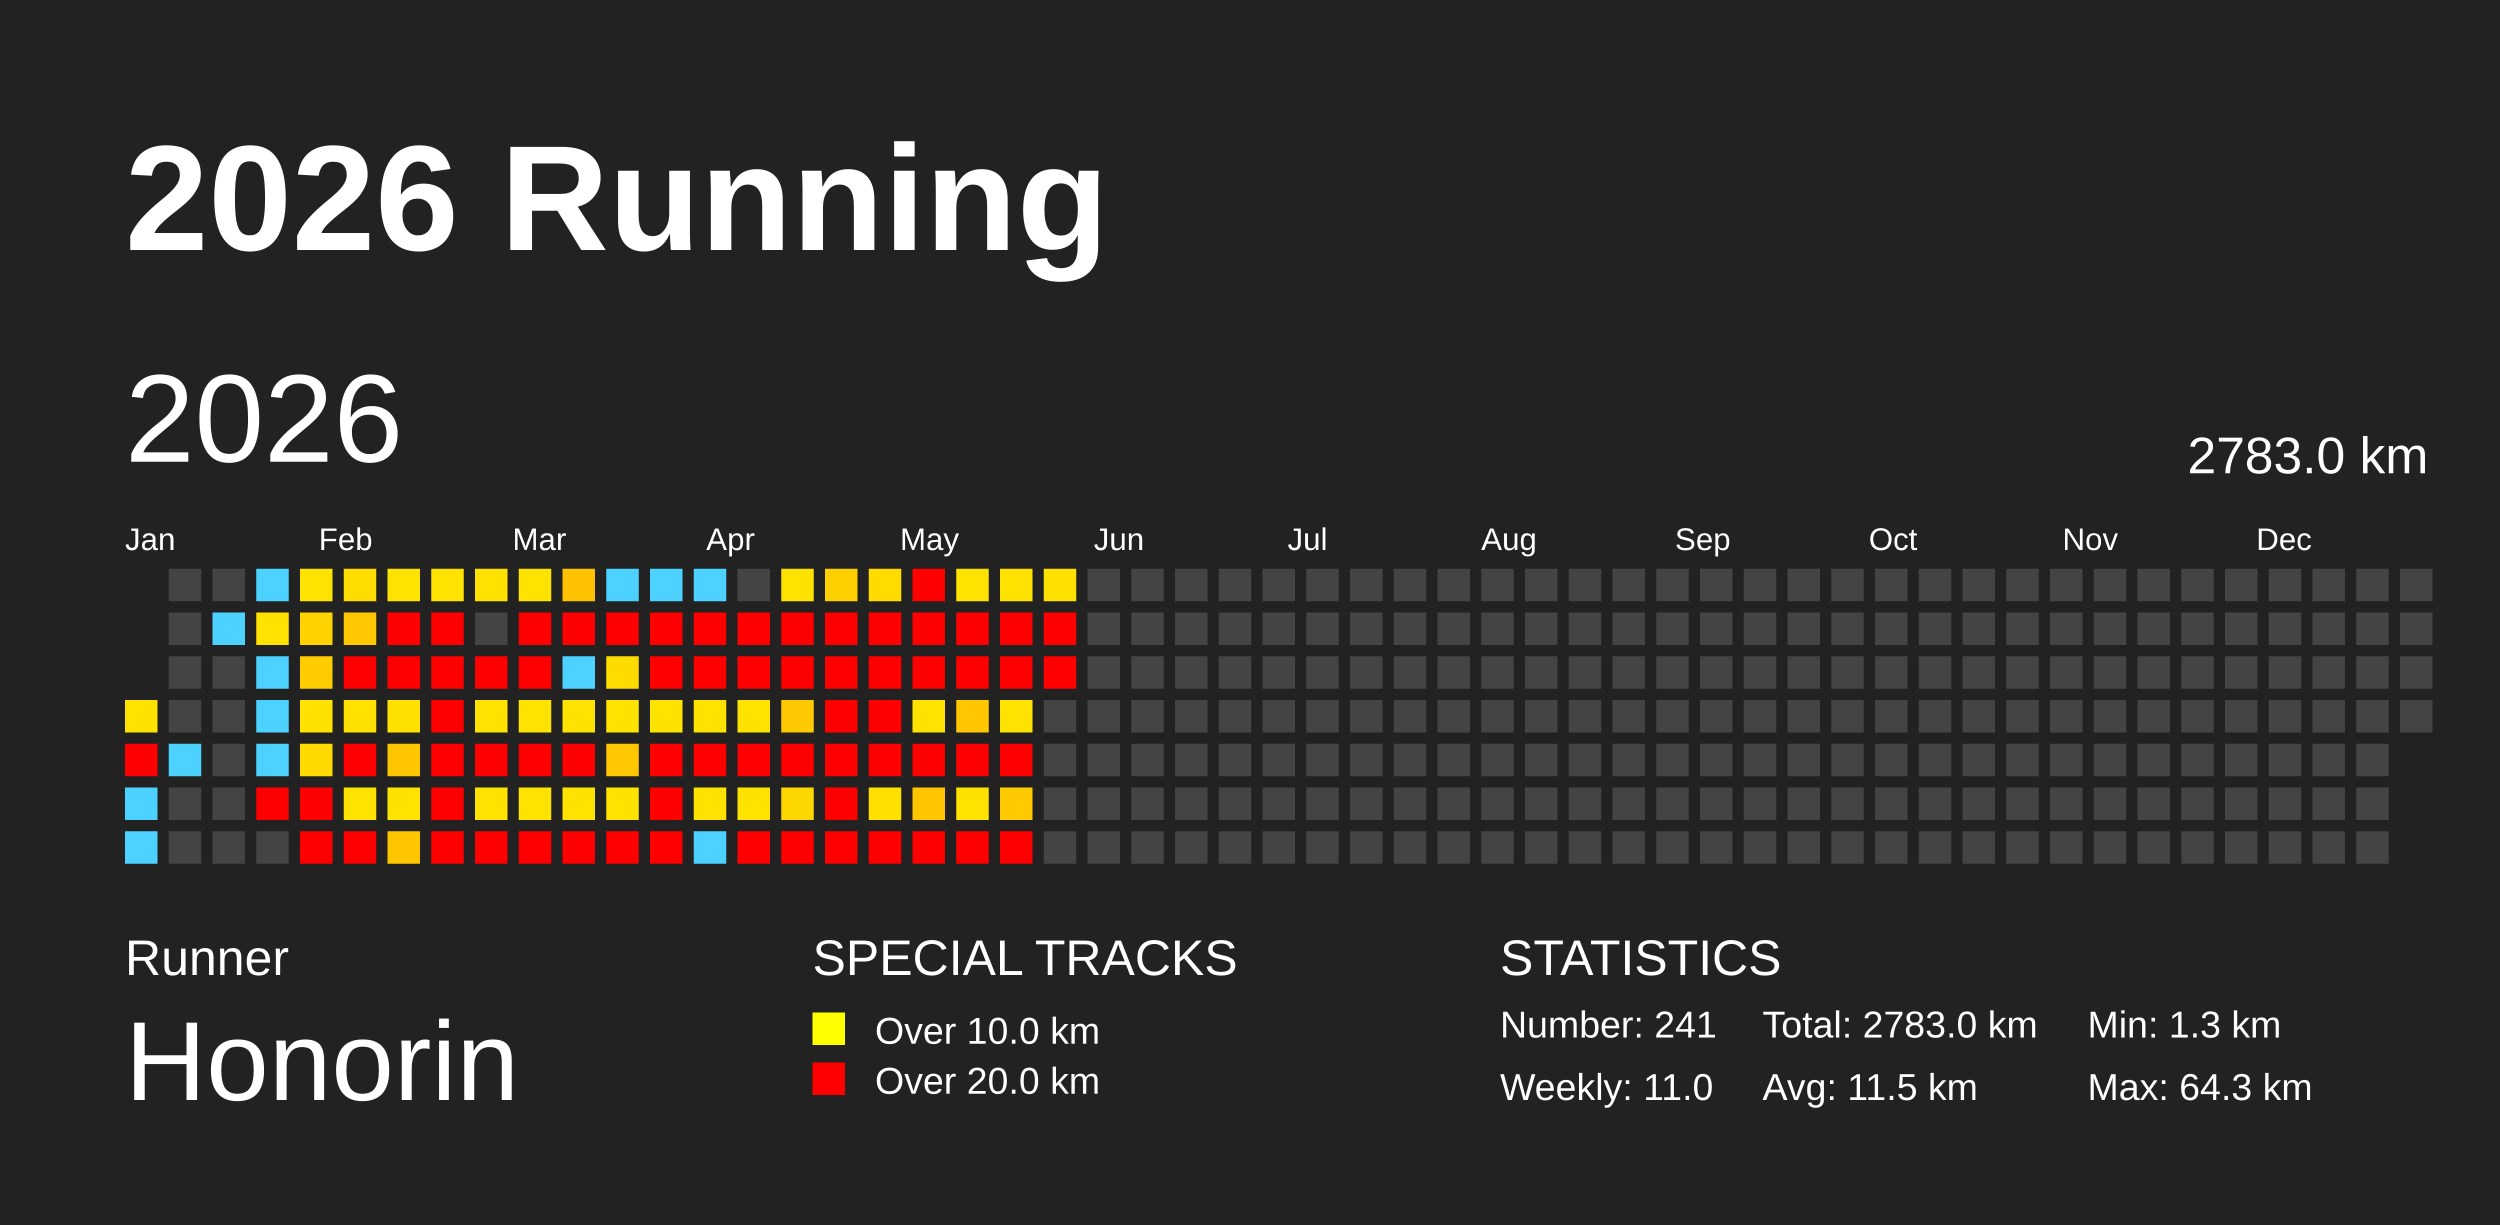
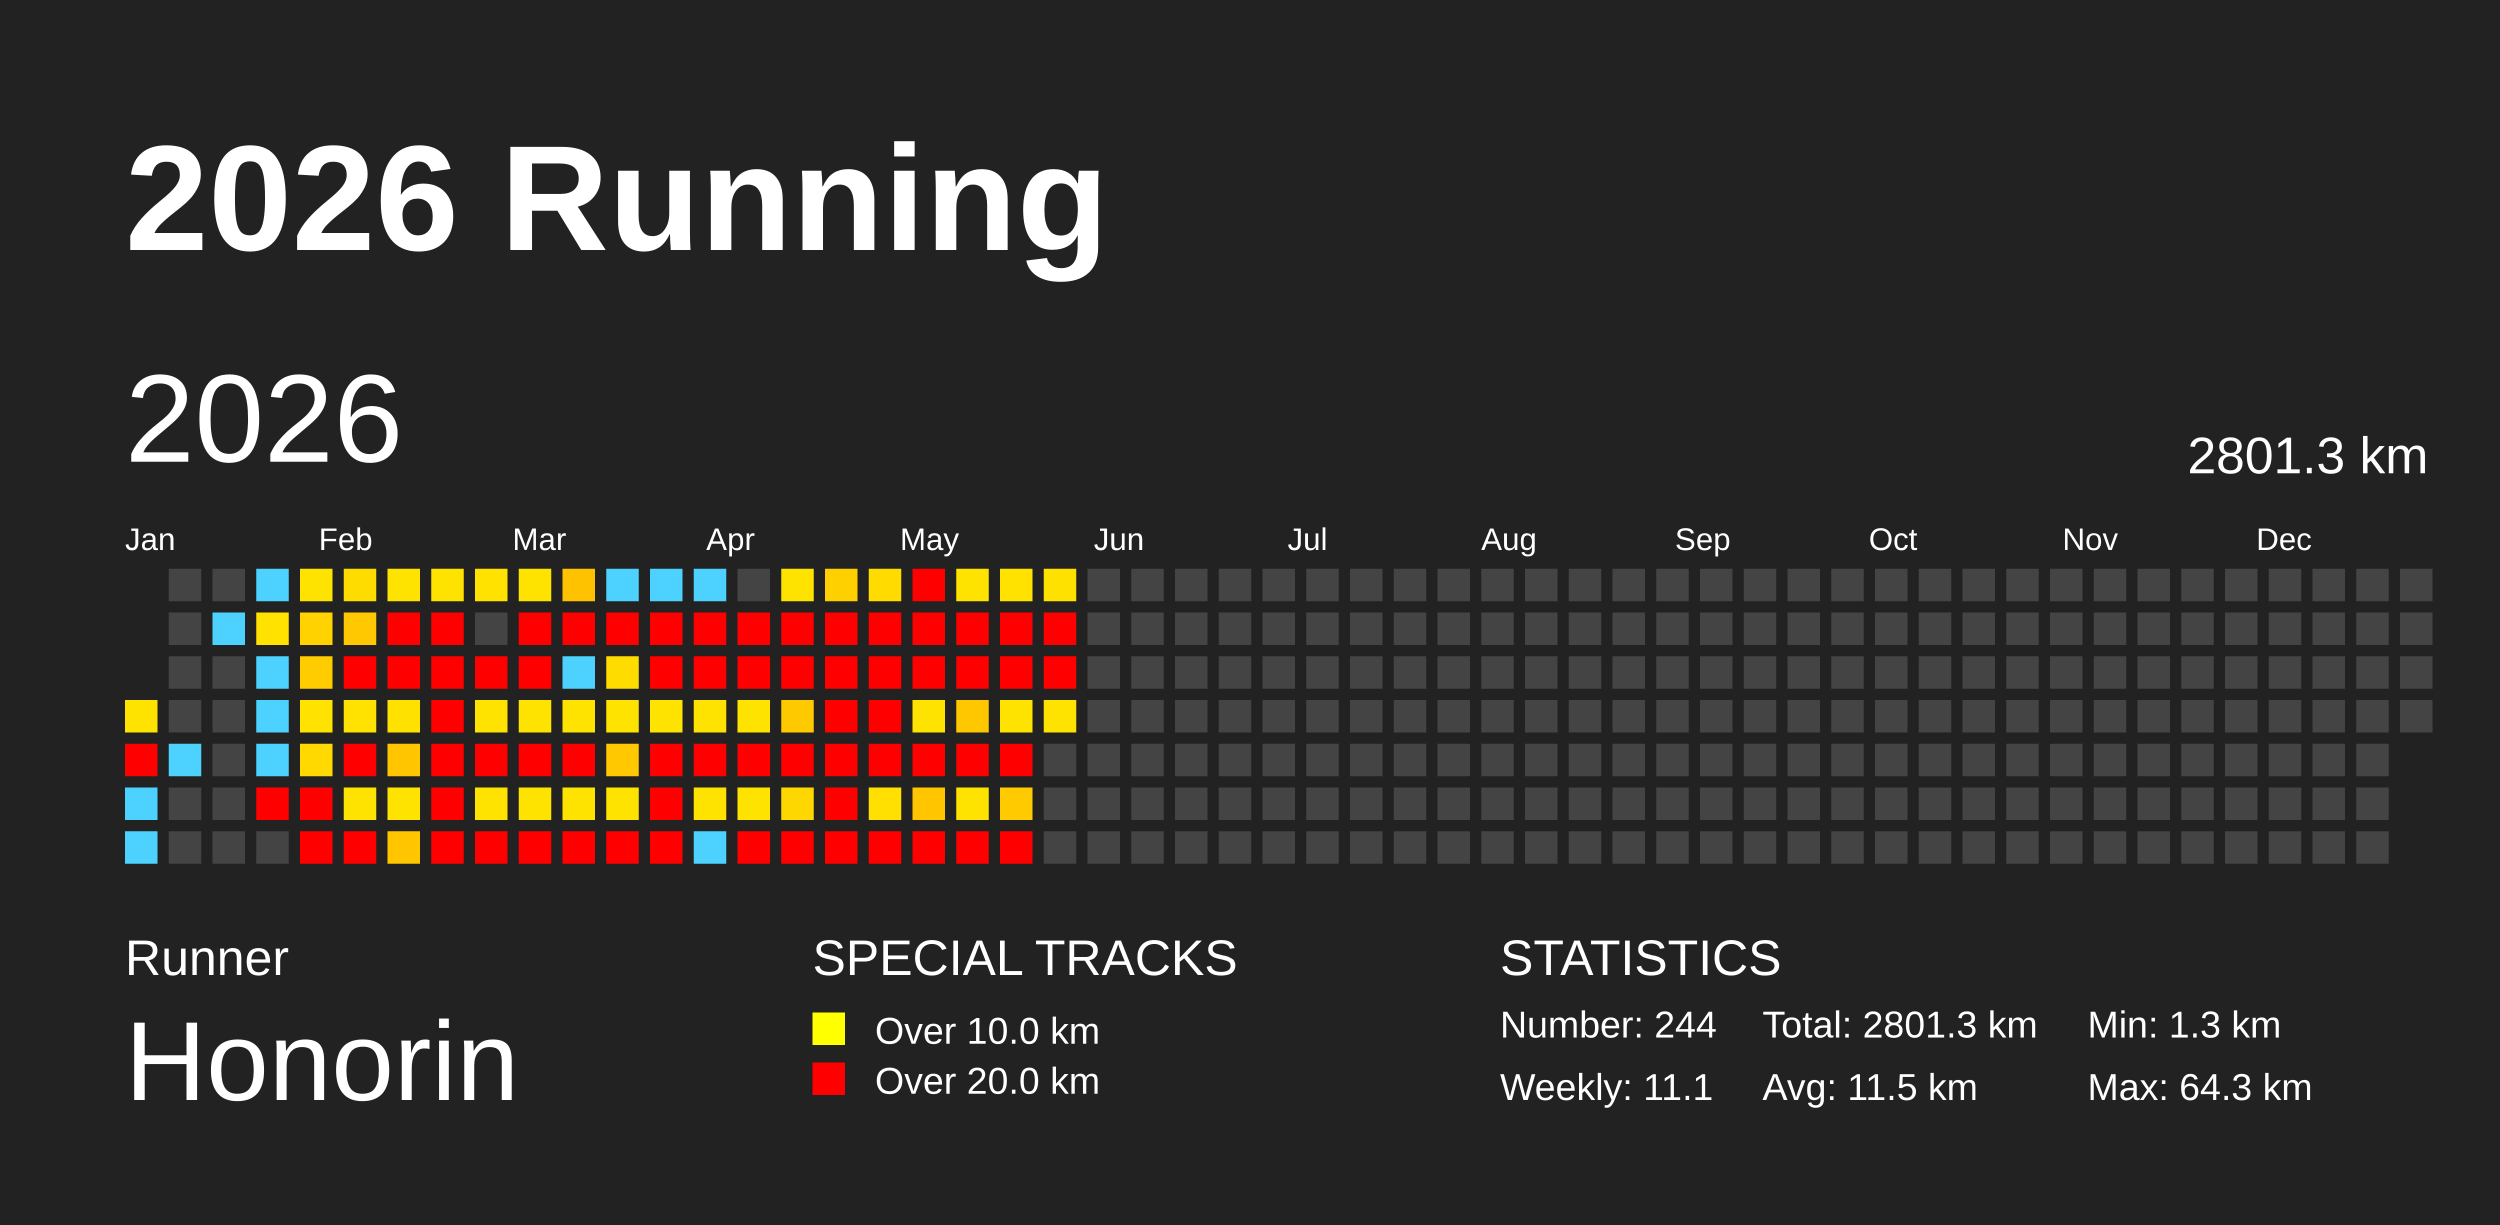
<svg xmlns="http://www.w3.org/2000/svg" baseProfile="full" height="98mm" version="1.1" viewBox="0,0,200,98" width="200mm">
  <defs />
  <rect fill="#222222" height="98" width="200" x="0" y="0" />
  <text fill="#FFFFFF" style="font-size:12px; font-family:Arial; font-weight:bold;" x="10" y="20">2026 Running</text>
  <text fill="#FFFFFF" style="font-size:4px; font-family:Arial" x="10" y="78">Runner</text>
  <text fill="#FFFFFF" style="font-size:9px; font-family:Arial" x="10" y="88">Honorin</text>
  <text fill="#FFFFFF" style="font-size:4px; font-family:Arial" x="65" y="78">SPECIAL TRACKS</text>
  <rect fill="yellow" height="2.6" width="2.6" x="65" y="81" />
  <text fill="#FFFFFF" style="font-size:3px; font-family:Arial" x="70" y="83.5">Over 10.0 km</text>
  <rect fill="red" height="2.6" width="2.6" x="65" y="85" />
  <text fill="#FFFFFF" style="font-size:3px; font-family:Arial" x="70" y="87.5">Over 20.0 km</text>
  <text fill="#FFFFFF" style="font-size:4px; font-family:Arial" x="120" y="78">STATISTICS</text>
-   <text fill="#FFFFFF" style="font-size:3px; font-family:Arial" x="120" y="83">Number: 241</text>
-   <text fill="#FFFFFF" style="font-size:3px; font-family:Arial" x="120" y="88">Weekly: 11.0</text>
-   <text fill="#FFFFFF" style="font-size:3px; font-family:Arial" x="141" y="83">Total: 2783.0 km</text>
+   <text fill="#FFFFFF" style="font-size:3px; font-family:Arial" x="120" y="83">Number: 244</text>
+   <text fill="#FFFFFF" style="font-size:3px; font-family:Arial" x="120" y="88">Weekly: 11.1</text>
+   <text fill="#FFFFFF" style="font-size:3px; font-family:Arial" x="141" y="83">Total: 2801.3 km</text>
  <text fill="#FFFFFF" style="font-size:3px; font-family:Arial" x="141" y="88">Avg: 11.5 km</text>
  <text fill="#FFFFFF" style="font-size:3px; font-family:Arial" x="167" y="83">Min: 1.3 km</text>
  <text fill="#FFFFFF" style="font-size:3px; font-family:Arial" x="167" y="88">Max: 64.3 km</text>
  <text dominant-baseline="hanging" fill="#FFFFFF" style="font-size:10.0px; font-family:Arial;" x="10" y="30">2026</text>
-   <text dominant-baseline="hanging" fill="#FFFFFF" style="font-size:4.125px; font-family:Arial;" x="175" y="35">2783.0 km</text>
+   <text dominant-baseline="hanging" fill="#FFFFFF" style="font-size:4.125px; font-family:Arial;" x="175" y="35">2801.3 km</text>
  <text fill="#FFFFFF" style="font-size:2.5px; font-family:Arial" x="10.0" y="44">Jan</text>
  <text fill="#FFFFFF" style="font-size:2.5px; font-family:Arial" x="25.5" y="44">Feb</text>
  <text fill="#FFFFFF" style="font-size:2.5px; font-family:Arial" x="41.0" y="44">Mar</text>
  <text fill="#FFFFFF" style="font-size:2.5px; font-family:Arial" x="56.5" y="44">Apr</text>
  <text fill="#FFFFFF" style="font-size:2.5px; font-family:Arial" x="72.0" y="44">May</text>
  <text fill="#FFFFFF" style="font-size:2.5px; font-family:Arial" x="87.5" y="44">Jun</text>
  <text fill="#FFFFFF" style="font-size:2.5px; font-family:Arial" x="103.0" y="44">Jul</text>
  <text fill="#FFFFFF" style="font-size:2.5px; font-family:Arial" x="118.5" y="44">Aug</text>
  <text fill="#FFFFFF" style="font-size:2.5px; font-family:Arial" x="134.0" y="44">Sep</text>
  <text fill="#FFFFFF" style="font-size:2.5px; font-family:Arial" x="149.5" y="44">Oct</text>
  <text fill="#FFFFFF" style="font-size:2.5px; font-family:Arial" x="165.0" y="44">Nov</text>
  <text fill="#FFFFFF" style="font-size:2.5px; font-family:Arial" x="180.5" y="44">Dec</text>
  <rect fill="#ffe300" height="2.6" width="2.6" x="10.0" y="56.0" />
  <rect fill="red" height="2.6" width="2.6" x="10.0" y="59.5" />
  <rect fill="#4dd2ff" height="2.6" width="2.6" x="10.0" y="63.0" />
  <rect fill="#4dd2ff" height="2.6" width="2.6" x="10.0" y="66.5" />
  <rect fill="#444444" height="2.6" width="2.6" x="13.5" y="45.5" />
  <rect fill="#444444" height="2.6" width="2.6" x="13.5" y="49.0" />
  <rect fill="#444444" height="2.6" width="2.6" x="13.5" y="52.5" />
  <rect fill="#444444" height="2.6" width="2.6" x="13.5" y="56.0" />
  <rect fill="#4dd2ff" height="2.6" width="2.6" x="13.5" y="59.5" />
  <rect fill="#444444" height="2.6" width="2.6" x="13.5" y="63.0" />
  <rect fill="#444444" height="2.6" width="2.6" x="13.5" y="66.5" />
  <rect fill="#444444" height="2.6" width="2.6" x="17.0" y="45.5" />
  <rect fill="#4dd2ff" height="2.6" width="2.6" x="17.0" y="49.0" />
  <rect fill="#444444" height="2.6" width="2.6" x="17.0" y="52.5" />
  <rect fill="#444444" height="2.6" width="2.6" x="17.0" y="56.0" />
  <rect fill="#444444" height="2.6" width="2.6" x="17.0" y="59.5" />
  <rect fill="#444444" height="2.6" width="2.6" x="17.0" y="63.0" />
  <rect fill="#444444" height="2.6" width="2.6" x="17.0" y="66.5" />
  <rect fill="#4dd2ff" height="2.6" width="2.6" x="20.5" y="45.5" />
  <rect fill="#ffe200" height="2.6" width="2.6" x="20.5" y="49.0" />
  <rect fill="#4dd2ff" height="2.6" width="2.6" x="20.5" y="52.5" />
  <rect fill="#4dd2ff" height="2.6" width="2.6" x="20.5" y="56.0" />
  <rect fill="#4dd2ff" height="2.6" width="2.6" x="20.5" y="59.5" />
  <rect fill="red" height="2.6" width="2.6" x="20.5" y="63.0" />
  <rect fill="#444444" height="2.6" width="2.6" x="20.5" y="66.5" />
  <rect fill="#ffe300" height="2.6" width="2.6" x="24.0" y="45.5" />
  <rect fill="#ffd200" height="2.6" width="2.6" x="24.0" y="49.0" />
  <rect fill="#ffcc00" height="2.6" width="2.6" x="24.0" y="52.5" />
  <rect fill="#ffe200" height="2.6" width="2.6" x="24.0" y="56.0" />
  <rect fill="#ffd900" height="2.6" width="2.6" x="24.0" y="59.5" />
  <rect fill="red" height="2.6" width="2.6" x="24.0" y="63.0" />
  <rect fill="red" height="2.6" width="2.6" x="24.0" y="66.5" />
  <rect fill="#ffdc00" height="2.6" width="2.6" x="27.5" y="45.5" />
  <rect fill="#ffc800" height="2.6" width="2.6" x="27.5" y="49.0" />
  <rect fill="red" height="2.6" width="2.6" x="27.5" y="52.5" />
  <rect fill="#ffe200" height="2.6" width="2.6" x="27.5" y="56.0" />
  <rect fill="red" height="2.6" width="2.6" x="27.5" y="59.5" />
  <rect fill="#ffe300" height="2.6" width="2.6" x="27.5" y="63.0" />
  <rect fill="red" height="2.6" width="2.6" x="27.5" y="66.5" />
  <rect fill="#ffe300" height="2.6" width="2.6" x="31.0" y="45.5" />
  <rect fill="red" height="2.6" width="2.6" x="31.0" y="49.0" />
  <rect fill="red" height="2.6" width="2.6" x="31.0" y="52.5" />
  <rect fill="#ffe100" height="2.6" width="2.6" x="31.0" y="56.0" />
  <rect fill="#ffc600" height="2.6" width="2.6" x="31.0" y="59.5" />
  <rect fill="#ffe300" height="2.6" width="2.6" x="31.0" y="63.0" />
  <rect fill="#ffc600" height="2.6" width="2.6" x="31.0" y="66.5" />
  <rect fill="#ffe300" height="2.6" width="2.6" x="34.5" y="45.5" />
  <rect fill="red" height="2.6" width="2.6" x="34.5" y="49.0" />
  <rect fill="red" height="2.6" width="2.6" x="34.5" y="52.5" />
  <rect fill="red" height="2.6" width="2.6" x="34.5" y="56.0" />
  <rect fill="red" height="2.6" width="2.6" x="34.5" y="59.5" />
  <rect fill="red" height="2.6" width="2.6" x="34.5" y="63.0" />
  <rect fill="red" height="2.6" width="2.6" x="34.5" y="66.5" />
  <rect fill="#ffe200" height="2.6" width="2.6" x="38.0" y="45.5" />
  <rect fill="#444444" height="2.6" width="2.6" x="38.0" y="49.0" />
  <rect fill="red" height="2.6" width="2.6" x="38.0" y="52.5" />
  <rect fill="#ffe300" height="2.6" width="2.6" x="38.0" y="56.0" />
  <rect fill="red" height="2.6" width="2.6" x="38.0" y="59.5" />
  <rect fill="#ffe300" height="2.6" width="2.6" x="38.0" y="63.0" />
  <rect fill="red" height="2.6" width="2.6" x="38.0" y="66.5" />
  <rect fill="#ffe300" height="2.6" width="2.6" x="41.5" y="45.5" />
  <rect fill="red" height="2.6" width="2.6" x="41.5" y="49.0" />
  <rect fill="red" height="2.6" width="2.6" x="41.5" y="52.5" />
  <rect fill="#ffe300" height="2.6" width="2.6" x="41.5" y="56.0" />
  <rect fill="red" height="2.6" width="2.6" x="41.5" y="59.5" />
  <rect fill="#ffe300" height="2.6" width="2.6" x="41.5" y="63.0" />
  <rect fill="red" height="2.6" width="2.6" x="41.5" y="66.5" />
  <rect fill="#ffc200" height="2.6" width="2.6" x="45.0" y="45.5" />
  <rect fill="red" height="2.6" width="2.6" x="45.0" y="49.0" />
  <rect fill="#4dd2ff" height="2.6" width="2.6" x="45.0" y="52.5" />
  <rect fill="#ffe300" height="2.6" width="2.6" x="45.0" y="56.0" />
  <rect fill="red" height="2.6" width="2.6" x="45.0" y="59.5" />
  <rect fill="#ffe300" height="2.6" width="2.6" x="45.0" y="63.0" />
  <rect fill="red" height="2.6" width="2.6" x="45.0" y="66.5" />
  <rect fill="#4dd2ff" height="2.6" width="2.6" x="48.5" y="45.5" />
  <rect fill="red" height="2.6" width="2.6" x="48.5" y="49.0" />
  <rect fill="#ffdc00" height="2.6" width="2.6" x="48.5" y="52.5" />
  <rect fill="#ffe300" height="2.6" width="2.6" x="48.5" y="56.0" />
  <rect fill="#ffc800" height="2.6" width="2.6" x="48.5" y="59.5" />
  <rect fill="#ffe300" height="2.6" width="2.6" x="48.5" y="63.0" />
  <rect fill="red" height="2.6" width="2.6" x="48.5" y="66.5" />
  <rect fill="#4dd2ff" height="2.6" width="2.6" x="52.0" y="45.5" />
  <rect fill="red" height="2.6" width="2.6" x="52.0" y="49.0" />
  <rect fill="red" height="2.6" width="2.6" x="52.0" y="52.5" />
  <rect fill="#ffe300" height="2.6" width="2.6" x="52.0" y="56.0" />
  <rect fill="red" height="2.6" width="2.6" x="52.0" y="59.5" />
  <rect fill="red" height="2.6" width="2.6" x="52.0" y="63.0" />
  <rect fill="red" height="2.6" width="2.6" x="52.0" y="66.5" />
  <rect fill="#4dd2ff" height="2.6" width="2.6" x="55.5" y="45.5" />
  <rect fill="red" height="2.6" width="2.6" x="55.5" y="49.0" />
  <rect fill="red" height="2.6" width="2.6" x="55.5" y="52.5" />
  <rect fill="#ffe300" height="2.6" width="2.6" x="55.5" y="56.0" />
  <rect fill="red" height="2.6" width="2.6" x="55.5" y="59.5" />
  <rect fill="#ffe300" height="2.6" width="2.6" x="55.5" y="63.0" />
  <rect fill="#4dd2ff" height="2.6" width="2.6" x="55.5" y="66.5" />
  <rect fill="#444444" height="2.6" width="2.6" x="59.0" y="45.5" />
  <rect fill="red" height="2.6" width="2.6" x="59.0" y="49.0" />
  <rect fill="red" height="2.6" width="2.6" x="59.0" y="52.5" />
  <rect fill="#ffe300" height="2.6" width="2.6" x="59.0" y="56.0" />
  <rect fill="red" height="2.6" width="2.6" x="59.0" y="59.5" />
  <rect fill="#ffe300" height="2.6" width="2.6" x="59.0" y="63.0" />
  <rect fill="red" height="2.6" width="2.6" x="59.0" y="66.5" />
  <rect fill="#ffe300" height="2.6" width="2.6" x="62.5" y="45.5" />
  <rect fill="red" height="2.6" width="2.6" x="62.5" y="49.0" />
  <rect fill="red" height="2.6" width="2.6" x="62.5" y="52.5" />
  <rect fill="#ffc900" height="2.6" width="2.6" x="62.5" y="56.0" />
  <rect fill="red" height="2.6" width="2.6" x="62.5" y="59.5" />
  <rect fill="#ffd700" height="2.6" width="2.6" x="62.5" y="63.0" />
  <rect fill="red" height="2.6" width="2.6" x="62.5" y="66.5" />
  <rect fill="#ffd000" height="2.6" width="2.6" x="66.0" y="45.5" />
  <rect fill="red" height="2.6" width="2.6" x="66.0" y="49.0" />
  <rect fill="red" height="2.6" width="2.6" x="66.0" y="52.5" />
  <rect fill="red" height="2.6" width="2.6" x="66.0" y="56.0" />
  <rect fill="red" height="2.6" width="2.6" x="66.0" y="59.5" />
  <rect fill="red" height="2.6" width="2.6" x="66.0" y="63.0" />
  <rect fill="red" height="2.6" width="2.6" x="66.0" y="66.5" />
  <rect fill="#ffdb00" height="2.6" width="2.6" x="69.5" y="45.5" />
  <rect fill="red" height="2.6" width="2.6" x="69.5" y="49.0" />
  <rect fill="red" height="2.6" width="2.6" x="69.5" y="52.5" />
  <rect fill="red" height="2.6" width="2.6" x="69.5" y="56.0" />
  <rect fill="red" height="2.6" width="2.6" x="69.5" y="59.5" />
  <rect fill="#ffe000" height="2.6" width="2.6" x="69.5" y="63.0" />
  <rect fill="red" height="2.6" width="2.6" x="69.5" y="66.5" />
  <rect fill="red" height="2.6" width="2.6" x="73.0" y="45.5" />
  <rect fill="red" height="2.6" width="2.6" x="73.0" y="49.0" />
  <rect fill="red" height="2.6" width="2.6" x="73.0" y="52.5" />
  <rect fill="#ffe300" height="2.6" width="2.6" x="73.0" y="56.0" />
  <rect fill="red" height="2.6" width="2.6" x="73.0" y="59.5" />
  <rect fill="#ffc600" height="2.6" width="2.6" x="73.0" y="63.0" />
  <rect fill="red" height="2.6" width="2.6" x="73.0" y="66.5" />
  <rect fill="#ffe300" height="2.6" width="2.6" x="76.5" y="45.5" />
  <rect fill="red" height="2.6" width="2.6" x="76.5" y="49.0" />
  <rect fill="red" height="2.6" width="2.6" x="76.5" y="52.5" />
  <rect fill="#ffc700" height="2.6" width="2.6" x="76.5" y="56.0" />
  <rect fill="red" height="2.6" width="2.6" x="76.5" y="59.5" />
  <rect fill="#ffe300" height="2.6" width="2.6" x="76.5" y="63.0" />
  <rect fill="red" height="2.6" width="2.6" x="76.5" y="66.5" />
  <rect fill="#ffe200" height="2.6" width="2.6" x="80.0" y="45.5" />
  <rect fill="red" height="2.6" width="2.6" x="80.0" y="49.0" />
  <rect fill="red" height="2.6" width="2.6" x="80.0" y="52.5" />
  <rect fill="#ffe300" height="2.6" width="2.6" x="80.0" y="56.0" />
  <rect fill="red" height="2.6" width="2.6" x="80.0" y="59.5" />
  <rect fill="#ffca00" height="2.6" width="2.6" x="80.0" y="63.0" />
  <rect fill="red" height="2.6" width="2.6" x="80.0" y="66.5" />
  <rect fill="#ffe100" height="2.6" width="2.6" x="83.5" y="45.5" />
  <rect fill="red" height="2.6" width="2.6" x="83.5" y="49.0" />
  <rect fill="red" height="2.6" width="2.6" x="83.5" y="52.5" />
-   <rect fill="#444444" height="2.6" width="2.6" x="83.5" y="56.0" />
+   <rect fill="#ffe300" height="2.6" width="2.6" x="83.5" y="56.0" />
  <rect fill="#444444" height="2.6" width="2.6" x="83.5" y="59.5" />
  <rect fill="#444444" height="2.6" width="2.6" x="83.5" y="63.0" />
  <rect fill="#444444" height="2.6" width="2.6" x="83.5" y="66.5" />
  <rect fill="#444444" height="2.6" width="2.6" x="87.0" y="45.5" />
  <rect fill="#444444" height="2.6" width="2.6" x="87.0" y="49.0" />
  <rect fill="#444444" height="2.6" width="2.6" x="87.0" y="52.5" />
  <rect fill="#444444" height="2.6" width="2.6" x="87.0" y="56.0" />
  <rect fill="#444444" height="2.6" width="2.6" x="87.0" y="59.5" />
  <rect fill="#444444" height="2.6" width="2.6" x="87.0" y="63.0" />
  <rect fill="#444444" height="2.6" width="2.6" x="87.0" y="66.5" />
  <rect fill="#444444" height="2.6" width="2.6" x="90.5" y="45.5" />
  <rect fill="#444444" height="2.6" width="2.6" x="90.5" y="49.0" />
  <rect fill="#444444" height="2.6" width="2.6" x="90.5" y="52.5" />
  <rect fill="#444444" height="2.6" width="2.6" x="90.5" y="56.0" />
  <rect fill="#444444" height="2.6" width="2.6" x="90.5" y="59.5" />
  <rect fill="#444444" height="2.6" width="2.6" x="90.5" y="63.0" />
  <rect fill="#444444" height="2.6" width="2.6" x="90.5" y="66.5" />
  <rect fill="#444444" height="2.6" width="2.6" x="94.0" y="45.5" />
  <rect fill="#444444" height="2.6" width="2.6" x="94.0" y="49.0" />
  <rect fill="#444444" height="2.6" width="2.6" x="94.0" y="52.5" />
  <rect fill="#444444" height="2.6" width="2.6" x="94.0" y="56.0" />
  <rect fill="#444444" height="2.6" width="2.6" x="94.0" y="59.5" />
  <rect fill="#444444" height="2.6" width="2.6" x="94.0" y="63.0" />
  <rect fill="#444444" height="2.6" width="2.6" x="94.0" y="66.5" />
  <rect fill="#444444" height="2.6" width="2.6" x="97.5" y="45.5" />
  <rect fill="#444444" height="2.6" width="2.6" x="97.5" y="49.0" />
  <rect fill="#444444" height="2.6" width="2.6" x="97.5" y="52.5" />
  <rect fill="#444444" height="2.6" width="2.6" x="97.5" y="56.0" />
  <rect fill="#444444" height="2.6" width="2.6" x="97.5" y="59.5" />
  <rect fill="#444444" height="2.6" width="2.6" x="97.5" y="63.0" />
  <rect fill="#444444" height="2.6" width="2.6" x="97.5" y="66.5" />
  <rect fill="#444444" height="2.6" width="2.6" x="101.0" y="45.5" />
  <rect fill="#444444" height="2.6" width="2.6" x="101.0" y="49.0" />
  <rect fill="#444444" height="2.6" width="2.6" x="101.0" y="52.5" />
  <rect fill="#444444" height="2.6" width="2.6" x="101.0" y="56.0" />
  <rect fill="#444444" height="2.6" width="2.6" x="101.0" y="59.5" />
  <rect fill="#444444" height="2.6" width="2.6" x="101.0" y="63.0" />
  <rect fill="#444444" height="2.6" width="2.6" x="101.0" y="66.5" />
  <rect fill="#444444" height="2.6" width="2.6" x="104.5" y="45.5" />
  <rect fill="#444444" height="2.6" width="2.6" x="104.5" y="49.0" />
  <rect fill="#444444" height="2.6" width="2.6" x="104.5" y="52.5" />
  <rect fill="#444444" height="2.6" width="2.6" x="104.5" y="56.0" />
  <rect fill="#444444" height="2.6" width="2.6" x="104.5" y="59.5" />
  <rect fill="#444444" height="2.6" width="2.6" x="104.5" y="63.0" />
  <rect fill="#444444" height="2.6" width="2.6" x="104.5" y="66.5" />
  <rect fill="#444444" height="2.6" width="2.6" x="108.0" y="45.5" />
  <rect fill="#444444" height="2.6" width="2.6" x="108.0" y="49.0" />
  <rect fill="#444444" height="2.6" width="2.6" x="108.0" y="52.5" />
  <rect fill="#444444" height="2.6" width="2.6" x="108.0" y="56.0" />
  <rect fill="#444444" height="2.6" width="2.6" x="108.0" y="59.5" />
  <rect fill="#444444" height="2.6" width="2.6" x="108.0" y="63.0" />
  <rect fill="#444444" height="2.6" width="2.6" x="108.0" y="66.5" />
  <rect fill="#444444" height="2.6" width="2.6" x="111.5" y="45.5" />
  <rect fill="#444444" height="2.6" width="2.6" x="111.5" y="49.0" />
  <rect fill="#444444" height="2.6" width="2.6" x="111.5" y="52.5" />
  <rect fill="#444444" height="2.6" width="2.6" x="111.5" y="56.0" />
  <rect fill="#444444" height="2.6" width="2.6" x="111.5" y="59.5" />
  <rect fill="#444444" height="2.6" width="2.6" x="111.5" y="63.0" />
  <rect fill="#444444" height="2.6" width="2.6" x="111.5" y="66.5" />
  <rect fill="#444444" height="2.6" width="2.6" x="115.0" y="45.5" />
  <rect fill="#444444" height="2.6" width="2.6" x="115.0" y="49.0" />
  <rect fill="#444444" height="2.6" width="2.6" x="115.0" y="52.5" />
  <rect fill="#444444" height="2.6" width="2.6" x="115.0" y="56.0" />
  <rect fill="#444444" height="2.6" width="2.6" x="115.0" y="59.5" />
  <rect fill="#444444" height="2.6" width="2.6" x="115.0" y="63.0" />
  <rect fill="#444444" height="2.6" width="2.6" x="115.0" y="66.5" />
  <rect fill="#444444" height="2.6" width="2.6" x="118.5" y="45.5" />
  <rect fill="#444444" height="2.6" width="2.6" x="118.5" y="49.0" />
  <rect fill="#444444" height="2.6" width="2.6" x="118.5" y="52.5" />
  <rect fill="#444444" height="2.6" width="2.6" x="118.5" y="56.0" />
  <rect fill="#444444" height="2.6" width="2.6" x="118.5" y="59.5" />
  <rect fill="#444444" height="2.6" width="2.6" x="118.5" y="63.0" />
  <rect fill="#444444" height="2.6" width="2.6" x="118.5" y="66.5" />
  <rect fill="#444444" height="2.6" width="2.6" x="122.0" y="45.5" />
  <rect fill="#444444" height="2.6" width="2.6" x="122.0" y="49.0" />
  <rect fill="#444444" height="2.6" width="2.6" x="122.0" y="52.5" />
  <rect fill="#444444" height="2.6" width="2.6" x="122.0" y="56.0" />
  <rect fill="#444444" height="2.6" width="2.6" x="122.0" y="59.5" />
  <rect fill="#444444" height="2.6" width="2.6" x="122.0" y="63.0" />
  <rect fill="#444444" height="2.6" width="2.6" x="122.0" y="66.5" />
  <rect fill="#444444" height="2.6" width="2.6" x="125.5" y="45.5" />
  <rect fill="#444444" height="2.6" width="2.6" x="125.5" y="49.0" />
  <rect fill="#444444" height="2.6" width="2.6" x="125.5" y="52.5" />
  <rect fill="#444444" height="2.6" width="2.6" x="125.5" y="56.0" />
  <rect fill="#444444" height="2.6" width="2.6" x="125.5" y="59.5" />
  <rect fill="#444444" height="2.6" width="2.6" x="125.5" y="63.0" />
  <rect fill="#444444" height="2.6" width="2.6" x="125.5" y="66.5" />
  <rect fill="#444444" height="2.6" width="2.6" x="129.0" y="45.5" />
  <rect fill="#444444" height="2.6" width="2.6" x="129.0" y="49.0" />
  <rect fill="#444444" height="2.6" width="2.6" x="129.0" y="52.5" />
  <rect fill="#444444" height="2.6" width="2.6" x="129.0" y="56.0" />
  <rect fill="#444444" height="2.6" width="2.6" x="129.0" y="59.5" />
  <rect fill="#444444" height="2.6" width="2.6" x="129.0" y="63.0" />
  <rect fill="#444444" height="2.6" width="2.6" x="129.0" y="66.5" />
  <rect fill="#444444" height="2.6" width="2.6" x="132.5" y="45.5" />
  <rect fill="#444444" height="2.6" width="2.6" x="132.5" y="49.0" />
  <rect fill="#444444" height="2.6" width="2.6" x="132.5" y="52.5" />
  <rect fill="#444444" height="2.6" width="2.6" x="132.5" y="56.0" />
  <rect fill="#444444" height="2.6" width="2.6" x="132.5" y="59.5" />
  <rect fill="#444444" height="2.6" width="2.6" x="132.5" y="63.0" />
  <rect fill="#444444" height="2.6" width="2.6" x="132.5" y="66.5" />
  <rect fill="#444444" height="2.6" width="2.6" x="136.0" y="45.5" />
  <rect fill="#444444" height="2.6" width="2.6" x="136.0" y="49.0" />
  <rect fill="#444444" height="2.6" width="2.6" x="136.0" y="52.5" />
  <rect fill="#444444" height="2.6" width="2.6" x="136.0" y="56.0" />
  <rect fill="#444444" height="2.6" width="2.6" x="136.0" y="59.5" />
  <rect fill="#444444" height="2.6" width="2.6" x="136.0" y="63.0" />
  <rect fill="#444444" height="2.6" width="2.6" x="136.0" y="66.5" />
  <rect fill="#444444" height="2.6" width="2.6" x="139.5" y="45.5" />
  <rect fill="#444444" height="2.6" width="2.6" x="139.5" y="49.0" />
  <rect fill="#444444" height="2.6" width="2.6" x="139.5" y="52.5" />
  <rect fill="#444444" height="2.6" width="2.6" x="139.5" y="56.0" />
  <rect fill="#444444" height="2.6" width="2.6" x="139.5" y="59.5" />
  <rect fill="#444444" height="2.6" width="2.6" x="139.5" y="63.0" />
  <rect fill="#444444" height="2.6" width="2.6" x="139.5" y="66.5" />
  <rect fill="#444444" height="2.6" width="2.6" x="143.0" y="45.5" />
  <rect fill="#444444" height="2.6" width="2.6" x="143.0" y="49.0" />
  <rect fill="#444444" height="2.6" width="2.6" x="143.0" y="52.5" />
  <rect fill="#444444" height="2.6" width="2.6" x="143.0" y="56.0" />
  <rect fill="#444444" height="2.6" width="2.6" x="143.0" y="59.5" />
  <rect fill="#444444" height="2.6" width="2.6" x="143.0" y="63.0" />
  <rect fill="#444444" height="2.6" width="2.6" x="143.0" y="66.5" />
  <rect fill="#444444" height="2.6" width="2.6" x="146.5" y="45.5" />
  <rect fill="#444444" height="2.6" width="2.6" x="146.5" y="49.0" />
  <rect fill="#444444" height="2.6" width="2.6" x="146.5" y="52.5" />
  <rect fill="#444444" height="2.6" width="2.6" x="146.5" y="56.0" />
  <rect fill="#444444" height="2.6" width="2.6" x="146.5" y="59.5" />
  <rect fill="#444444" height="2.6" width="2.6" x="146.5" y="63.0" />
  <rect fill="#444444" height="2.6" width="2.6" x="146.5" y="66.5" />
  <rect fill="#444444" height="2.6" width="2.6" x="150.0" y="45.5" />
  <rect fill="#444444" height="2.6" width="2.6" x="150.0" y="49.0" />
  <rect fill="#444444" height="2.6" width="2.6" x="150.0" y="52.5" />
  <rect fill="#444444" height="2.6" width="2.6" x="150.0" y="56.0" />
  <rect fill="#444444" height="2.6" width="2.6" x="150.0" y="59.5" />
  <rect fill="#444444" height="2.6" width="2.6" x="150.0" y="63.0" />
  <rect fill="#444444" height="2.6" width="2.6" x="150.0" y="66.5" />
  <rect fill="#444444" height="2.6" width="2.6" x="153.5" y="45.5" />
  <rect fill="#444444" height="2.6" width="2.6" x="153.5" y="49.0" />
  <rect fill="#444444" height="2.6" width="2.6" x="153.5" y="52.5" />
  <rect fill="#444444" height="2.6" width="2.6" x="153.5" y="56.0" />
  <rect fill="#444444" height="2.6" width="2.6" x="153.5" y="59.5" />
  <rect fill="#444444" height="2.6" width="2.6" x="153.5" y="63.0" />
  <rect fill="#444444" height="2.6" width="2.6" x="153.5" y="66.5" />
  <rect fill="#444444" height="2.6" width="2.6" x="157.0" y="45.5" />
  <rect fill="#444444" height="2.6" width="2.6" x="157.0" y="49.0" />
  <rect fill="#444444" height="2.6" width="2.6" x="157.0" y="52.5" />
  <rect fill="#444444" height="2.6" width="2.6" x="157.0" y="56.0" />
  <rect fill="#444444" height="2.6" width="2.6" x="157.0" y="59.5" />
  <rect fill="#444444" height="2.6" width="2.6" x="157.0" y="63.0" />
  <rect fill="#444444" height="2.6" width="2.6" x="157.0" y="66.5" />
  <rect fill="#444444" height="2.6" width="2.6" x="160.5" y="45.5" />
  <rect fill="#444444" height="2.6" width="2.6" x="160.5" y="49.0" />
  <rect fill="#444444" height="2.6" width="2.6" x="160.5" y="52.5" />
  <rect fill="#444444" height="2.6" width="2.6" x="160.5" y="56.0" />
  <rect fill="#444444" height="2.6" width="2.6" x="160.5" y="59.5" />
  <rect fill="#444444" height="2.6" width="2.6" x="160.5" y="63.0" />
  <rect fill="#444444" height="2.6" width="2.6" x="160.5" y="66.5" />
  <rect fill="#444444" height="2.6" width="2.6" x="164.0" y="45.5" />
  <rect fill="#444444" height="2.6" width="2.6" x="164.0" y="49.0" />
  <rect fill="#444444" height="2.6" width="2.6" x="164.0" y="52.5" />
  <rect fill="#444444" height="2.6" width="2.6" x="164.0" y="56.0" />
  <rect fill="#444444" height="2.6" width="2.6" x="164.0" y="59.5" />
  <rect fill="#444444" height="2.6" width="2.6" x="164.0" y="63.0" />
  <rect fill="#444444" height="2.6" width="2.6" x="164.0" y="66.5" />
  <rect fill="#444444" height="2.6" width="2.6" x="167.5" y="45.5" />
  <rect fill="#444444" height="2.6" width="2.6" x="167.5" y="49.0" />
  <rect fill="#444444" height="2.6" width="2.6" x="167.5" y="52.5" />
  <rect fill="#444444" height="2.6" width="2.6" x="167.5" y="56.0" />
  <rect fill="#444444" height="2.6" width="2.6" x="167.5" y="59.5" />
  <rect fill="#444444" height="2.6" width="2.6" x="167.5" y="63.0" />
  <rect fill="#444444" height="2.6" width="2.6" x="167.5" y="66.5" />
  <rect fill="#444444" height="2.6" width="2.6" x="171.0" y="45.5" />
  <rect fill="#444444" height="2.6" width="2.6" x="171.0" y="49.0" />
  <rect fill="#444444" height="2.6" width="2.6" x="171.0" y="52.5" />
  <rect fill="#444444" height="2.6" width="2.6" x="171.0" y="56.0" />
  <rect fill="#444444" height="2.6" width="2.6" x="171.0" y="59.5" />
  <rect fill="#444444" height="2.6" width="2.6" x="171.0" y="63.0" />
  <rect fill="#444444" height="2.6" width="2.6" x="171.0" y="66.5" />
  <rect fill="#444444" height="2.6" width="2.6" x="174.5" y="45.5" />
  <rect fill="#444444" height="2.6" width="2.6" x="174.5" y="49.0" />
  <rect fill="#444444" height="2.6" width="2.6" x="174.5" y="52.5" />
  <rect fill="#444444" height="2.6" width="2.6" x="174.5" y="56.0" />
  <rect fill="#444444" height="2.6" width="2.6" x="174.5" y="59.5" />
  <rect fill="#444444" height="2.6" width="2.6" x="174.5" y="63.0" />
  <rect fill="#444444" height="2.6" width="2.6" x="174.5" y="66.5" />
  <rect fill="#444444" height="2.6" width="2.6" x="178.0" y="45.5" />
  <rect fill="#444444" height="2.6" width="2.6" x="178.0" y="49.0" />
  <rect fill="#444444" height="2.6" width="2.6" x="178.0" y="52.5" />
  <rect fill="#444444" height="2.6" width="2.6" x="178.0" y="56.0" />
  <rect fill="#444444" height="2.6" width="2.6" x="178.0" y="59.5" />
  <rect fill="#444444" height="2.6" width="2.6" x="178.0" y="63.0" />
  <rect fill="#444444" height="2.6" width="2.6" x="178.0" y="66.5" />
  <rect fill="#444444" height="2.6" width="2.6" x="181.5" y="45.5" />
  <rect fill="#444444" height="2.6" width="2.6" x="181.5" y="49.0" />
  <rect fill="#444444" height="2.6" width="2.6" x="181.5" y="52.5" />
  <rect fill="#444444" height="2.6" width="2.6" x="181.5" y="56.0" />
  <rect fill="#444444" height="2.6" width="2.6" x="181.5" y="59.5" />
  <rect fill="#444444" height="2.6" width="2.6" x="181.5" y="63.0" />
  <rect fill="#444444" height="2.6" width="2.6" x="181.5" y="66.5" />
  <rect fill="#444444" height="2.6" width="2.6" x="185.0" y="45.5" />
  <rect fill="#444444" height="2.6" width="2.6" x="185.0" y="49.0" />
  <rect fill="#444444" height="2.6" width="2.6" x="185.0" y="52.5" />
  <rect fill="#444444" height="2.6" width="2.6" x="185.0" y="56.0" />
  <rect fill="#444444" height="2.6" width="2.6" x="185.0" y="59.5" />
  <rect fill="#444444" height="2.6" width="2.6" x="185.0" y="63.0" />
  <rect fill="#444444" height="2.6" width="2.6" x="185.0" y="66.5" />
  <rect fill="#444444" height="2.6" width="2.6" x="188.5" y="45.5" />
  <rect fill="#444444" height="2.6" width="2.6" x="188.5" y="49.0" />
  <rect fill="#444444" height="2.6" width="2.6" x="188.5" y="52.5" />
  <rect fill="#444444" height="2.6" width="2.6" x="188.5" y="56.0" />
  <rect fill="#444444" height="2.6" width="2.6" x="188.5" y="59.5" />
  <rect fill="#444444" height="2.6" width="2.6" x="188.5" y="63.0" />
  <rect fill="#444444" height="2.6" width="2.6" x="188.5" y="66.5" />
  <rect fill="#444444" height="2.6" width="2.6" x="192.0" y="45.5" />
  <rect fill="#444444" height="2.6" width="2.6" x="192.0" y="49.0" />
  <rect fill="#444444" height="2.6" width="2.6" x="192.0" y="52.5" />
  <rect fill="#444444" height="2.6" width="2.6" x="192.0" y="56.0" />
</svg>
